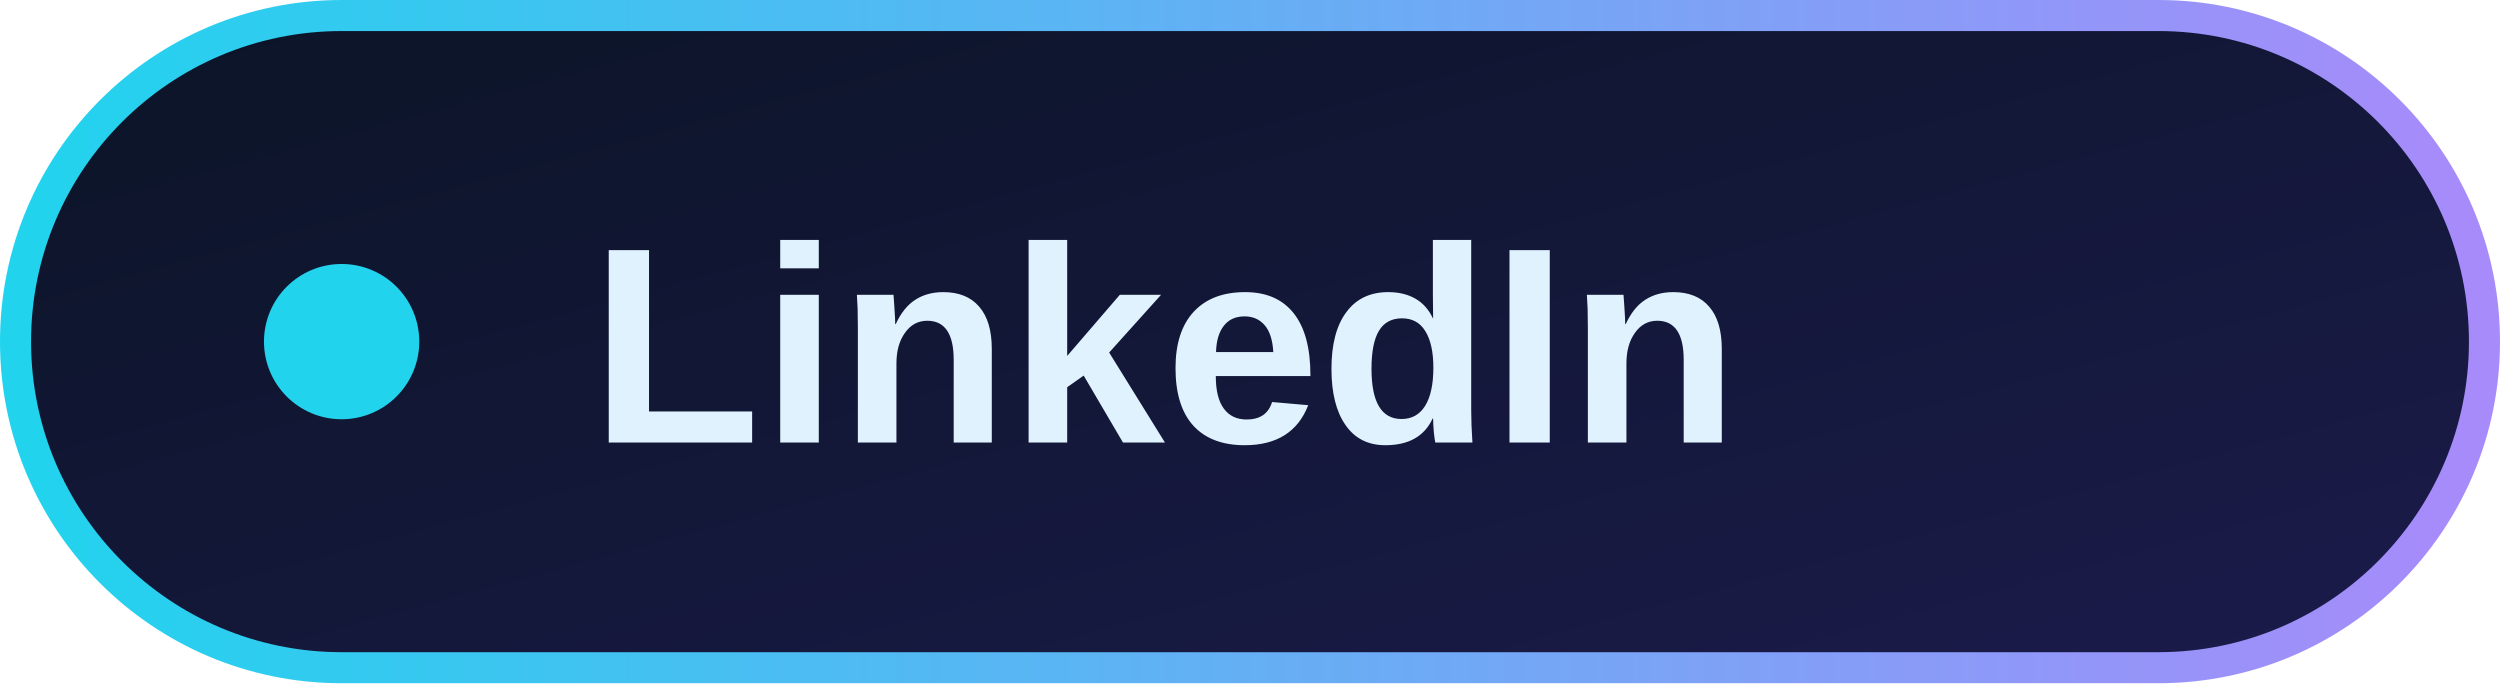
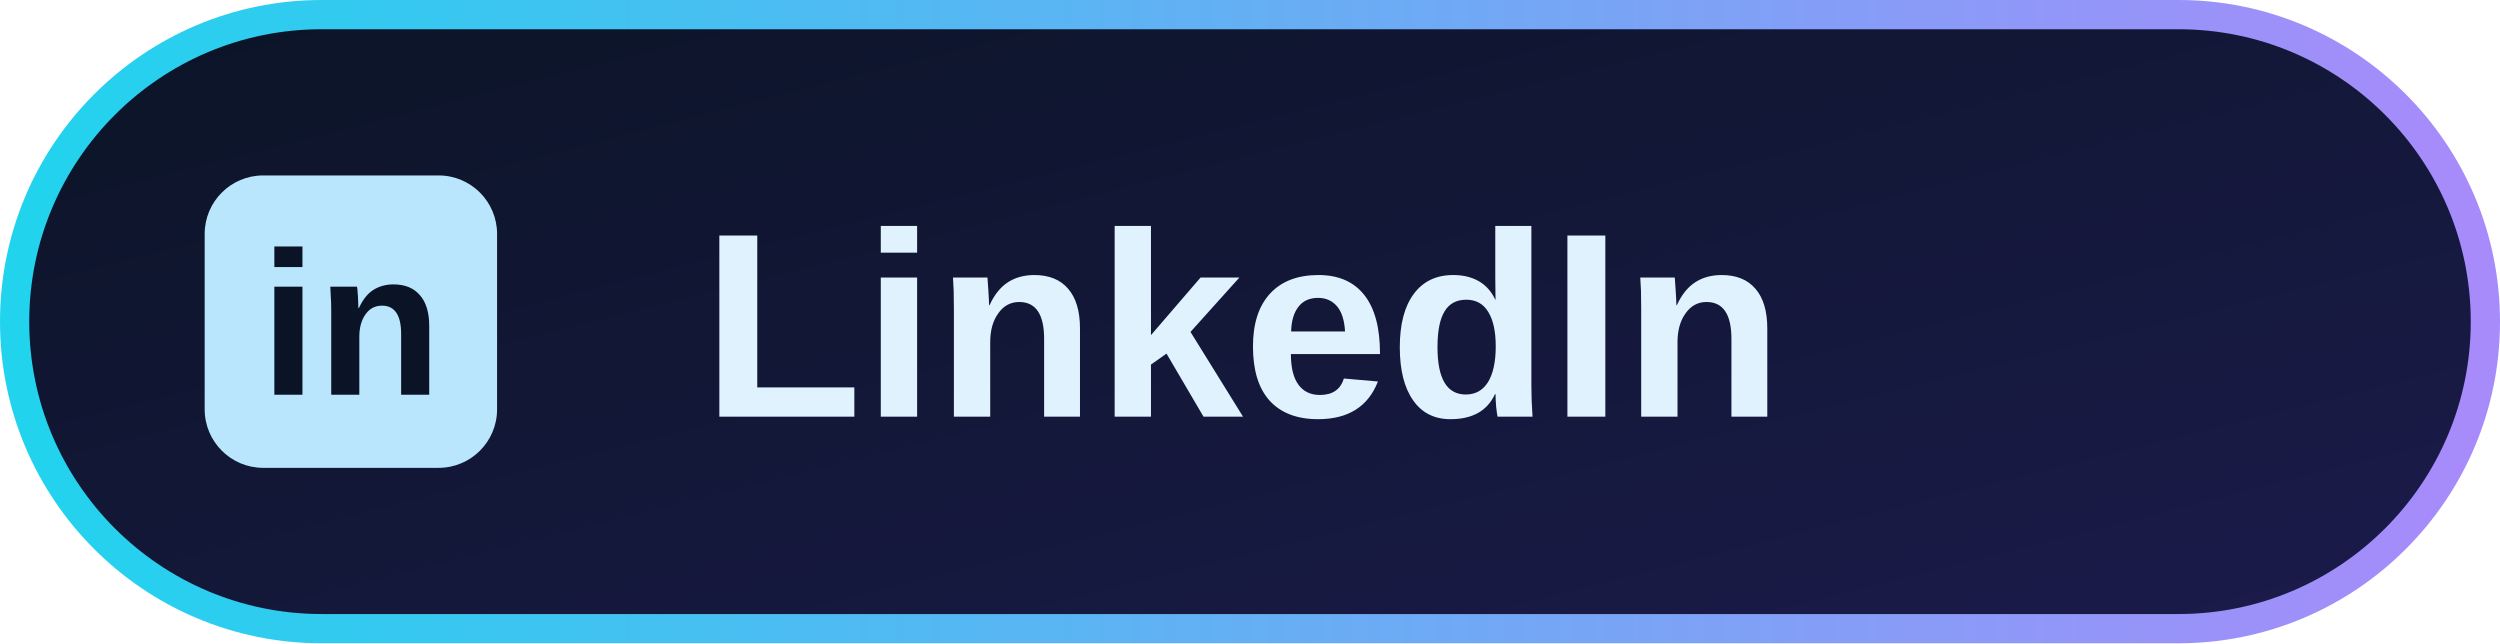
- <svg xmlns="http://www.w3.org/2000/svg" viewBox="0 0 161 44" width="161" height="44" role="img" aria-label="LinkedIn">
+ <svg xmlns="http://www.w3.org/2000/svg" viewBox="0 0 171 44" width="171" height="44" role="img" aria-label="LinkedIn">
  <defs>
    <linearGradient id="b" x1="0" y1="0" x2="1" y2="1">
      <stop offset="0" stop-color="#0B1426" />
      <stop offset="1" stop-color="#1B1B4B" />
    </linearGradient>
    <linearGradient id="s" x1="0" y1="0" x2="1" y2="0">
      <stop offset="0" stop-color="#22D3EE" />
      <stop offset="1" stop-color="#A78BFA" />
    </linearGradient>
  </defs>
-   <rect x="1" y="1" width="159" height="42" rx="21.0" fill="url(#b)" stroke="url(#s)" stroke-width="2" />
-   <circle cx="22" cy="22" r="5" fill="#22D3EE" />
-   <text x="38" y="28.5" font-family="'Segoe UI',system-ui,-apple-system,'Helvetica Neue',Arial,sans-serif" font-size="18" font-weight="600" fill="#E0F2FE">LinkedIn</text>
+   <rect x="1" y="1" width="169" height="42" rx="21.0" fill="url(#b)" stroke="url(#s)" stroke-width="2" />
+   <rect x="14" y="12" width="20" height="20" rx="4" fill="#BAE6FD" />
+   <text x="24" y="27" text-anchor="middle" font-family="'Segoe UI',system-ui,-apple-system,'Helvetica Neue',Arial,sans-serif" font-size="14" font-weight="800" fill="#0B1426">in</text>
+   <text x="48" y="28.5" font-family="'Segoe UI',system-ui,-apple-system,'Helvetica Neue',Arial,sans-serif" font-size="18" font-weight="600" fill="#E0F2FE">LinkedIn</text>
</svg>
